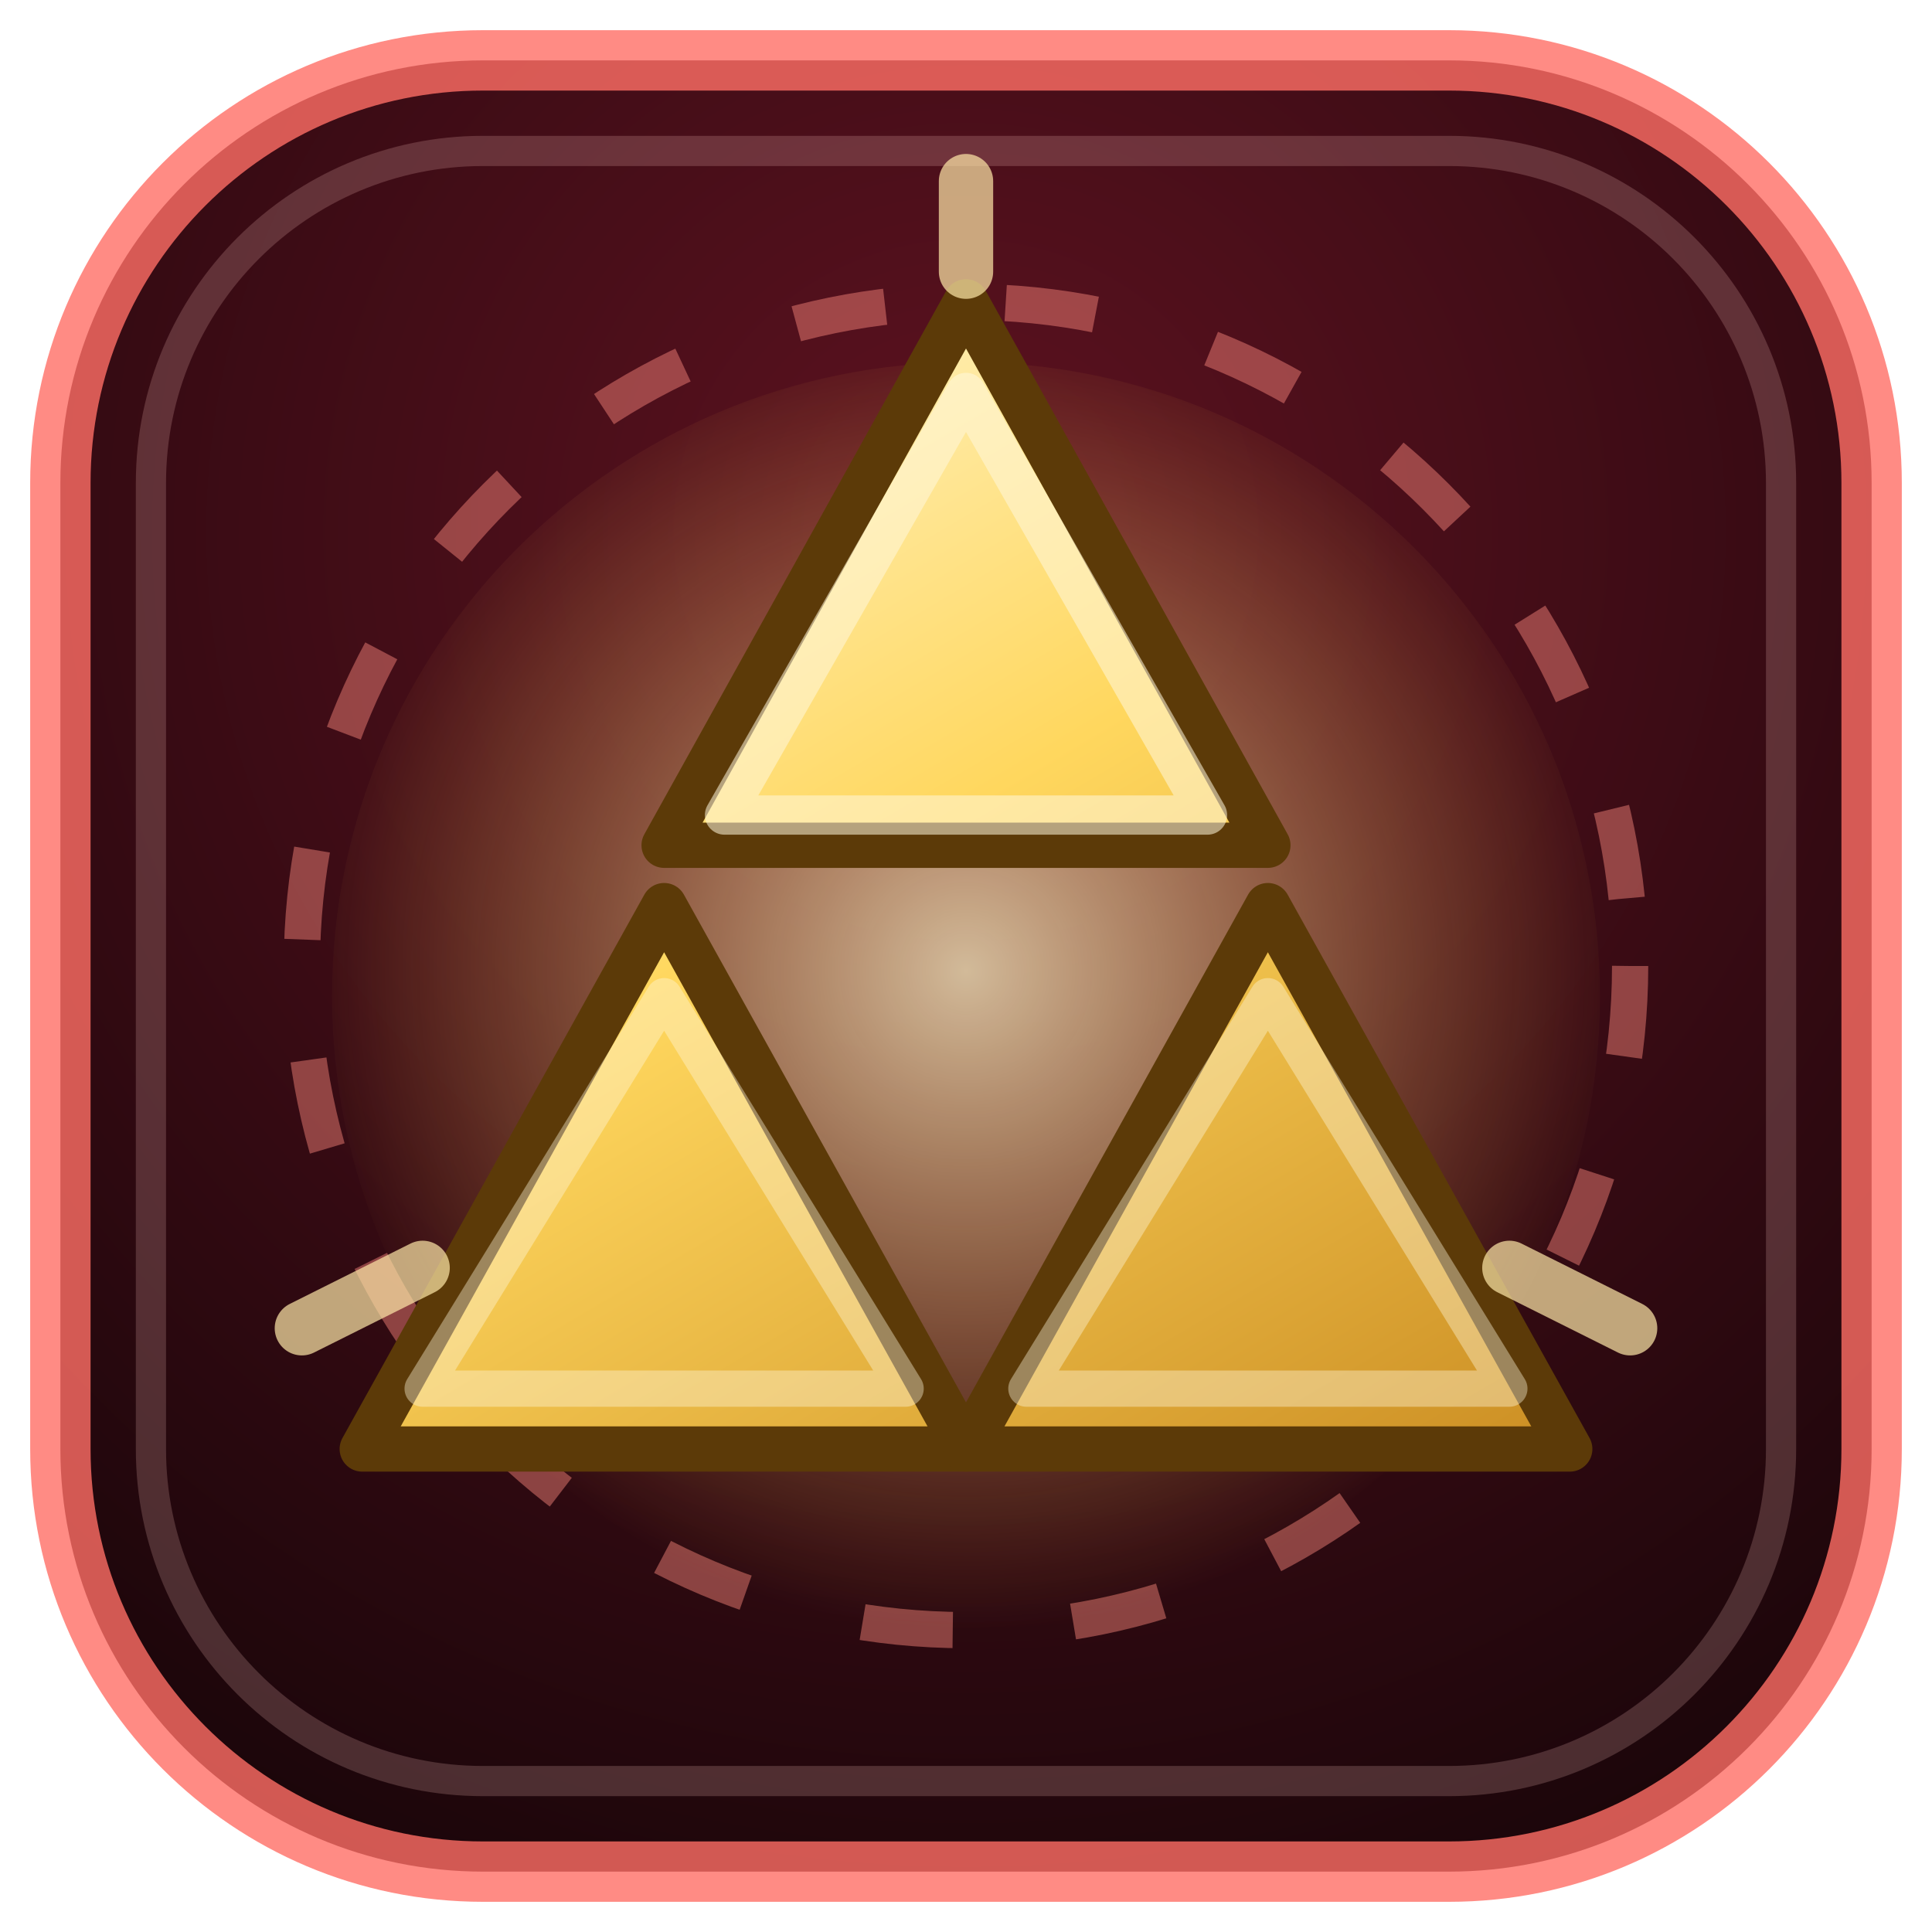
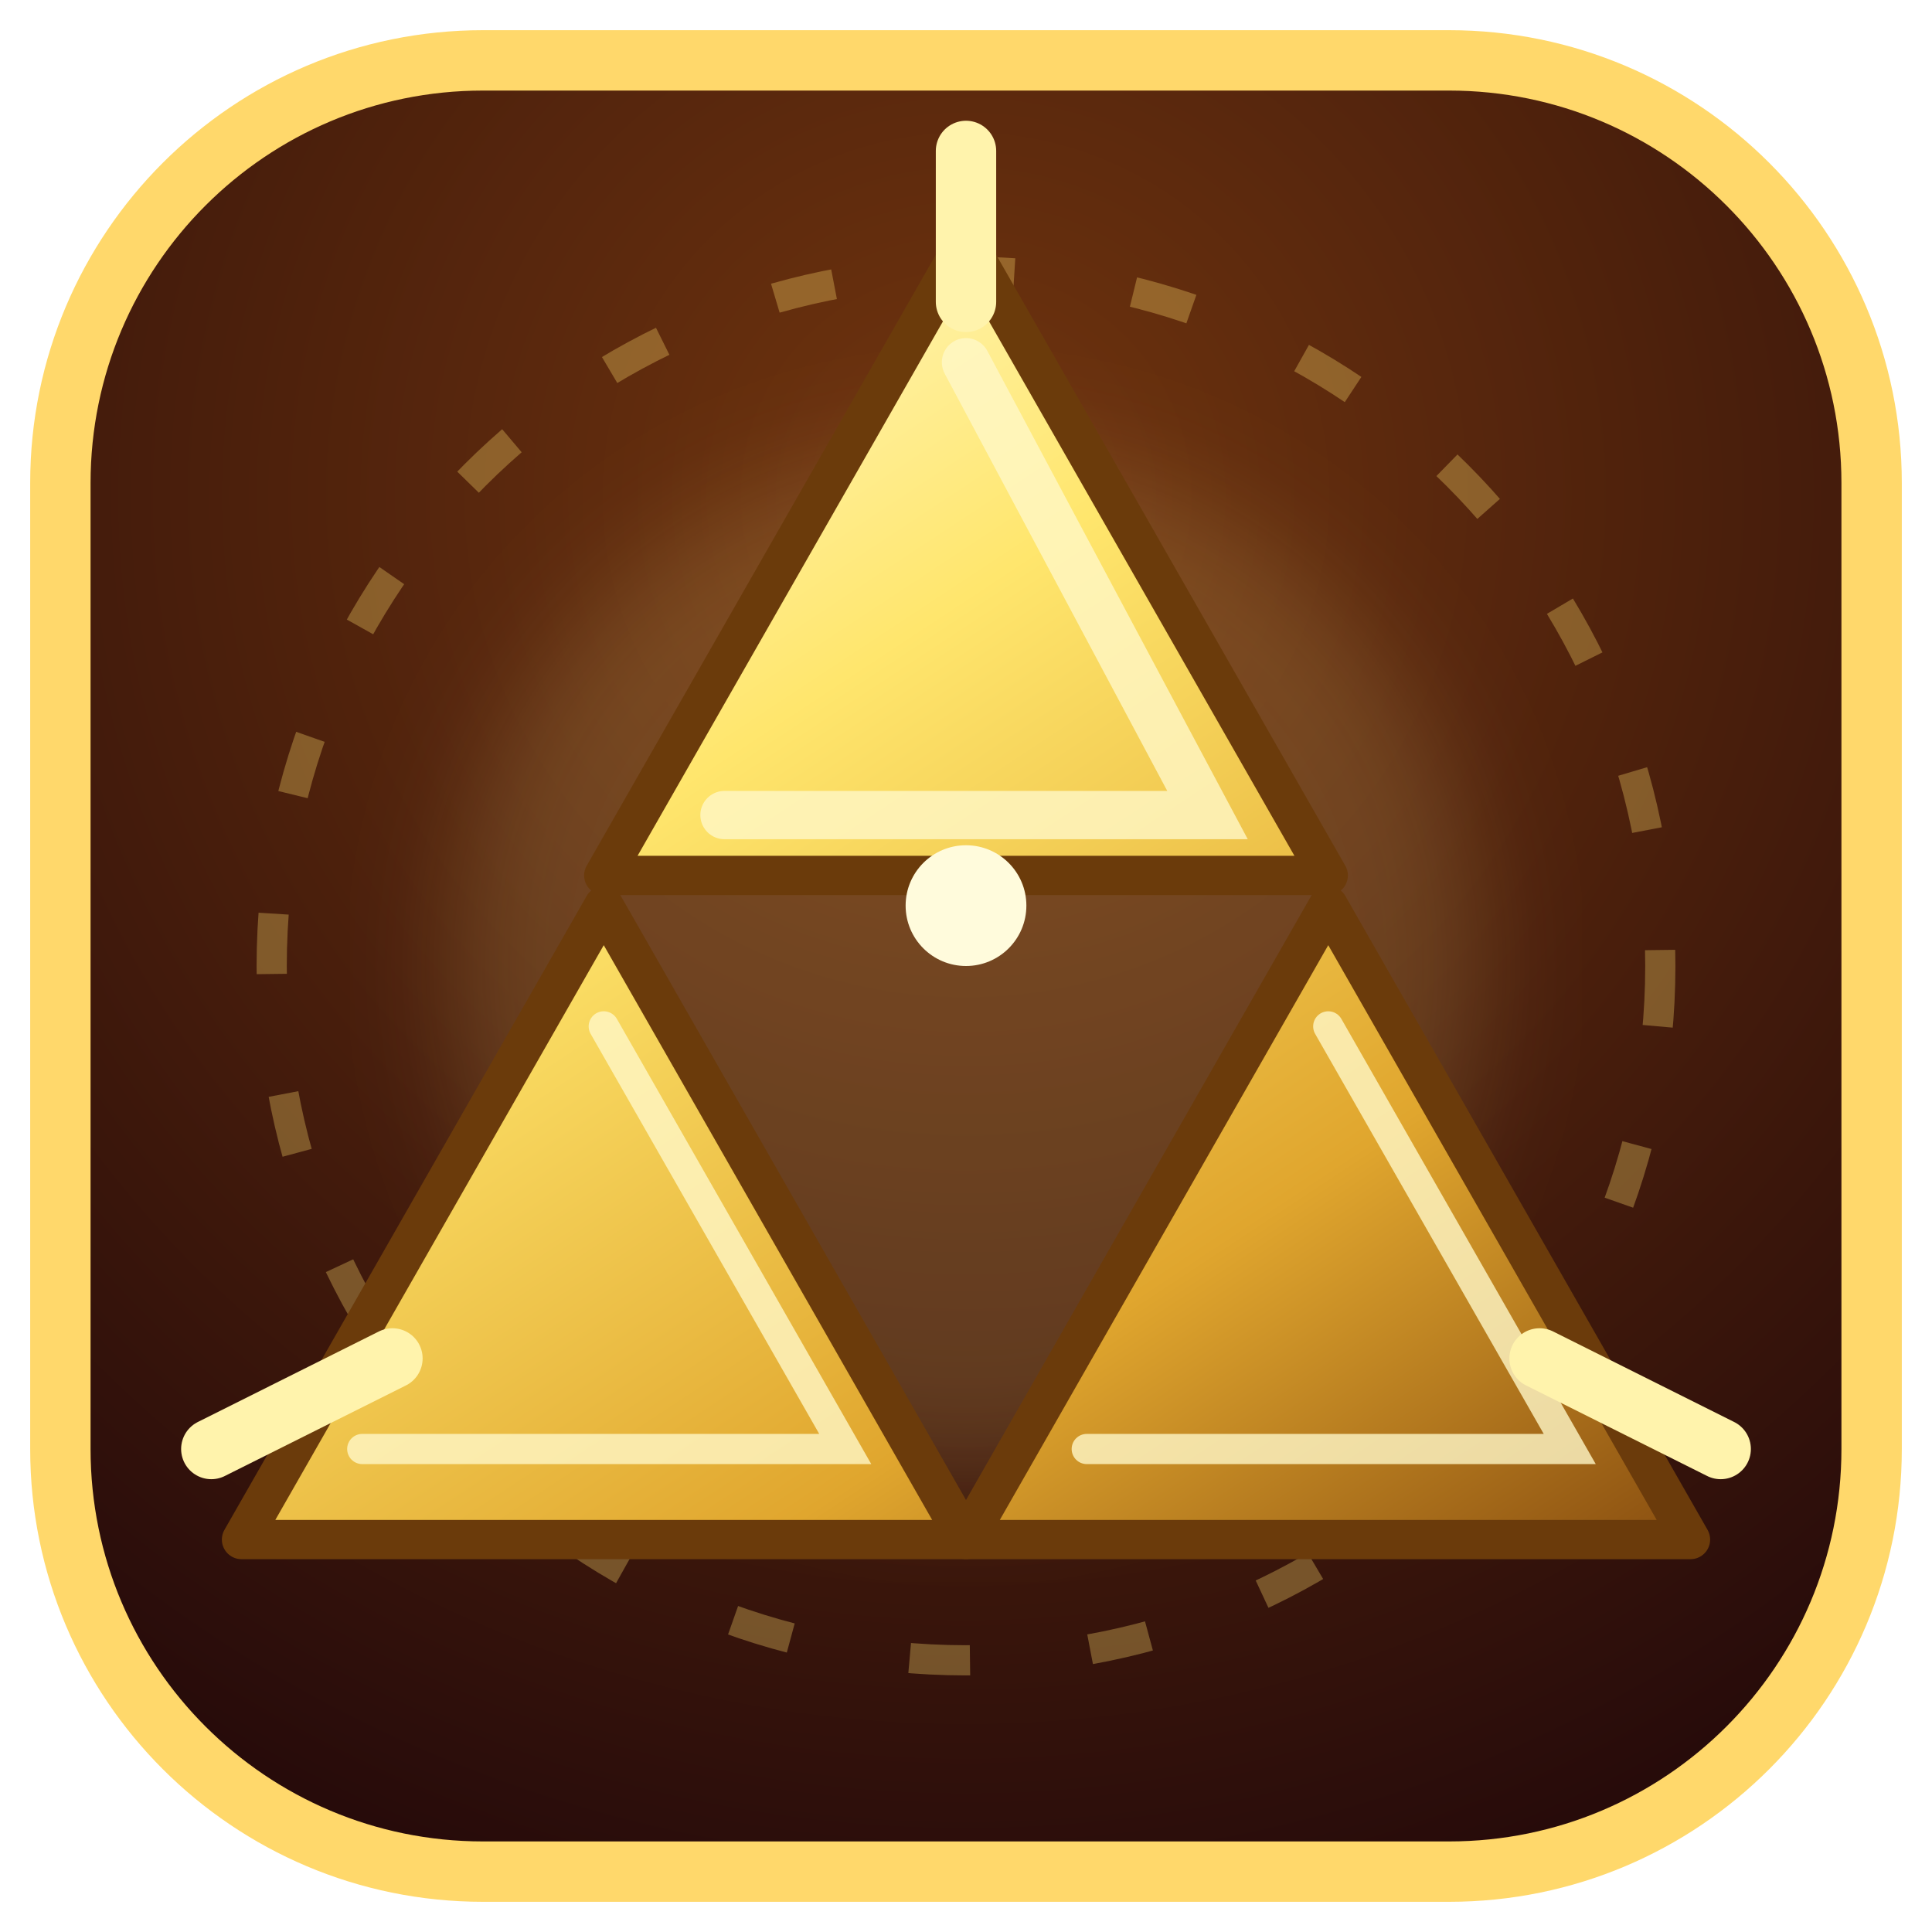
<svg xmlns="http://www.w3.org/2000/svg" viewBox="0 0 64 64" fill="none">
  <defs>
-     <radialGradient id="bg" cx="50%" cy="26%" r="84%">
-       <stop offset="0" stop-color="#5e1220" />
-       <stop offset="1" stop-color="#180509" />
+     <radialGradient id="r" cx="50%" cy="24%" r="88%">
+       <stop stop-color="#71350e" />
+       <stop offset="1" stop-color="#20070a" />
    </radialGradient>
-     <linearGradient id="gold" x1="20" y1="10" x2="46" y2="54" gradientUnits="userSpaceOnUse">
-       <stop stop-color="#fff6cf" />
-       <stop offset=".4" stop-color="#ffd75e" />
-       <stop offset="1" stop-color="#c8891f" />
+     <linearGradient id="gold" x1="17" y1="8" x2="48" y2="55" gradientUnits="userSpaceOnUse">
+       <stop stop-color="#fffbd5" />
+       <stop offset=".32" stop-color="#ffe66d" />
+       <stop offset=".72" stop-color="#e0a62e" />
+       <stop offset="1" stop-color="#8f5412" />
    </linearGradient>
-     <radialGradient id="halo" cx="50%" cy="48%" r="52%">
-       <stop offset="0" stop-color="#fff3c4" stop-opacity=".75" />
-       <stop offset="1" stop-color="#ffb545" stop-opacity="0" />
-     </radialGradient>
+     <filter id="shine">
+       <feGaussianBlur stdDeviation="1.8" />
+     </filter>
  </defs>
-   <rect x="2" y="2" width="60" height="60" rx="14" fill="url(#bg)" stroke="#ff6e66" stroke-width="2" stroke-opacity=".8" />
-   <rect x="5" y="5" width="54" height="54" rx="11" stroke="#ffc9c4" stroke-opacity=".2" />
-   <circle cx="32" cy="32" r="22" stroke="#ff8a80" stroke-width="1.2" stroke-dasharray="3 4" stroke-opacity=".45" />
-   <circle cx="32" cy="33" r="21" fill="url(#halo)" />
-   <g fill="url(#gold)" stroke="#5c3a08" stroke-width="1.5" stroke-linejoin="round">
-     <path d="M32 10 L42 28 H22 Z" />
-     <path d="M22 30 L32 48 H12 Z" />
-     <path d="M42 30 L52 48 H32 Z" />
+   <rect x="2" y="2" width="60" height="60" rx="14" fill="url(#r)" stroke="#ffd86b" stroke-width="2" />
+   <circle cx="32" cy="32" r="23" stroke="#ffdc6c" stroke-opacity=".32" stroke-dasharray="2 4" />
+   <circle cx="32" cy="32" r="17" fill="#ffe58a" opacity=".16" filter="url(#shine)" />
+   <g fill="url(#gold)" stroke="#6b3b0b" stroke-width="1.3" stroke-linejoin="round">
+     <path d="M32 8 L44 29 H20 Z" />
+     <path d="M20 30 L32 51 H8 Z" />
+     <path d="M44 30 L56 51 H32 Z" />
  </g>
-   <path d="M32 13 L40 27 H24 Z" fill="none" stroke="#fff8dc" stroke-width="1.3" stroke-opacity=".55" stroke-linejoin="round" />
-   <path d="M22 33 L30 46 H14 Z" fill="none" stroke="#fff8dc" stroke-width="1.2" stroke-opacity=".4" stroke-linejoin="round" />
-   <path d="M42 33 L50 46 H34 Z" fill="none" stroke="#fff8dc" stroke-width="1.2" stroke-opacity=".4" stroke-linejoin="round" />
-   <path d="M32 6 L32 9 M10 44 L14 42 M54 44 L50 42" stroke="#ffe9a8" stroke-width="1.8" stroke-linecap="round" stroke-opacity=".7" />
+   <g fill="none" stroke="#fff8c7" stroke-linecap="round" opacity=".8">
+     <path d="M32 12l8 15H24" stroke-width="1.6" />
+     <path d="M20 34l8 14H12" />
+     <path d="M44 34l8 14H36" />
+   </g>
+   <path d="M32 5v5M7 48l6-3M57 48l-6-3" stroke="#fff3ac" stroke-width="2" stroke-linecap="round" />
+   <circle cx="32" cy="30" r="2" fill="#fffbdc" />
</svg>
